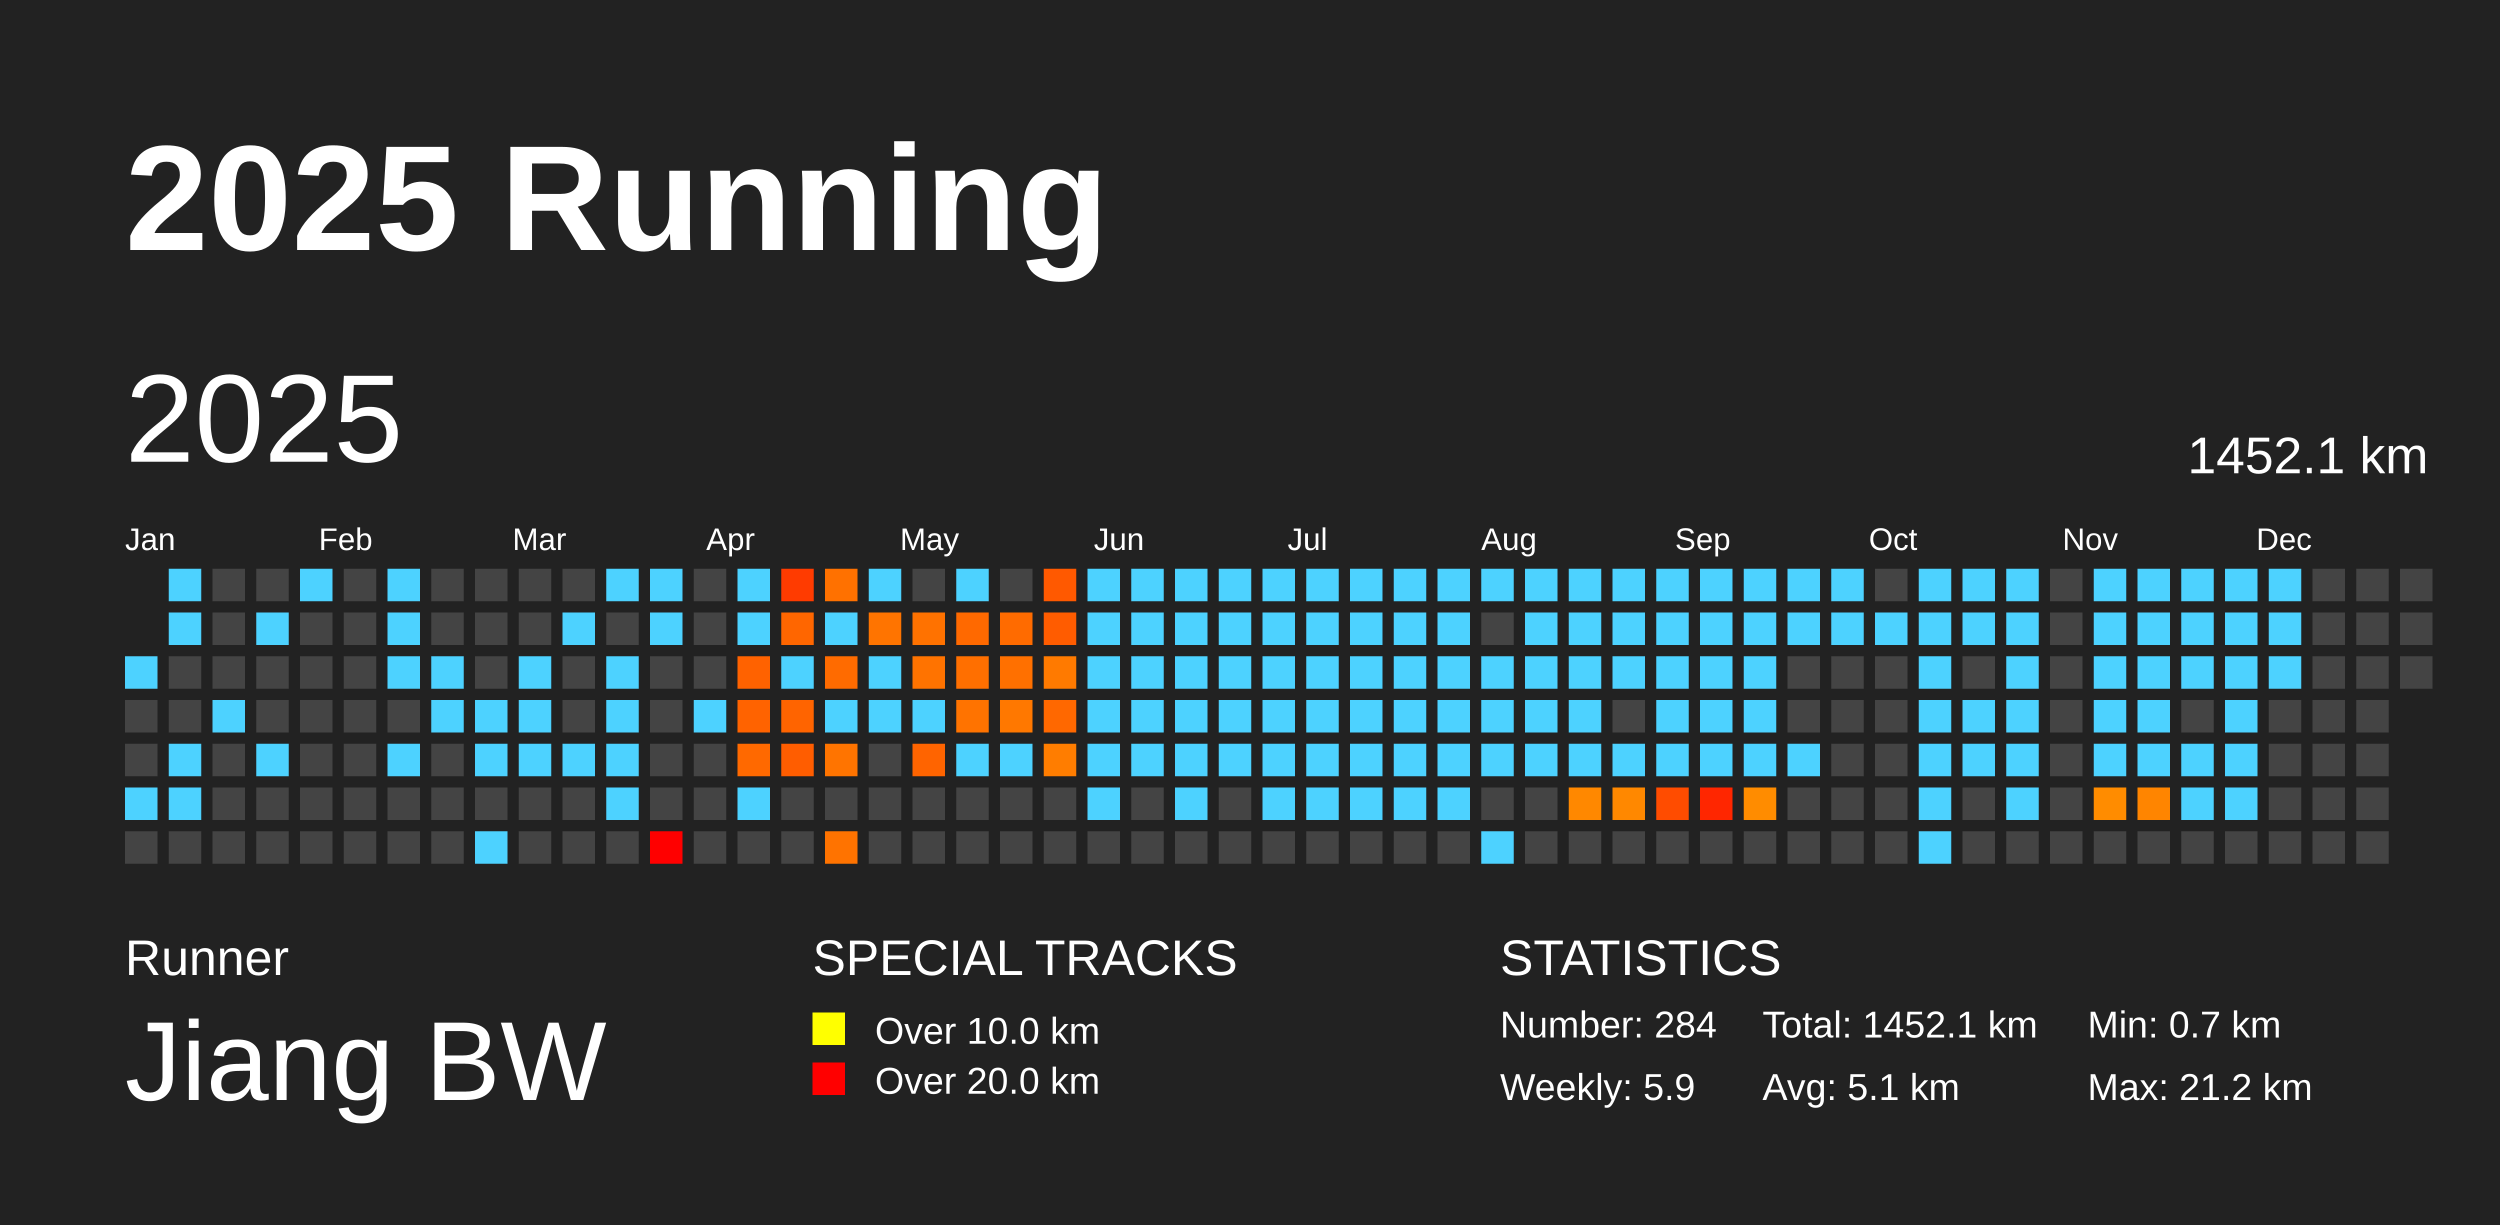
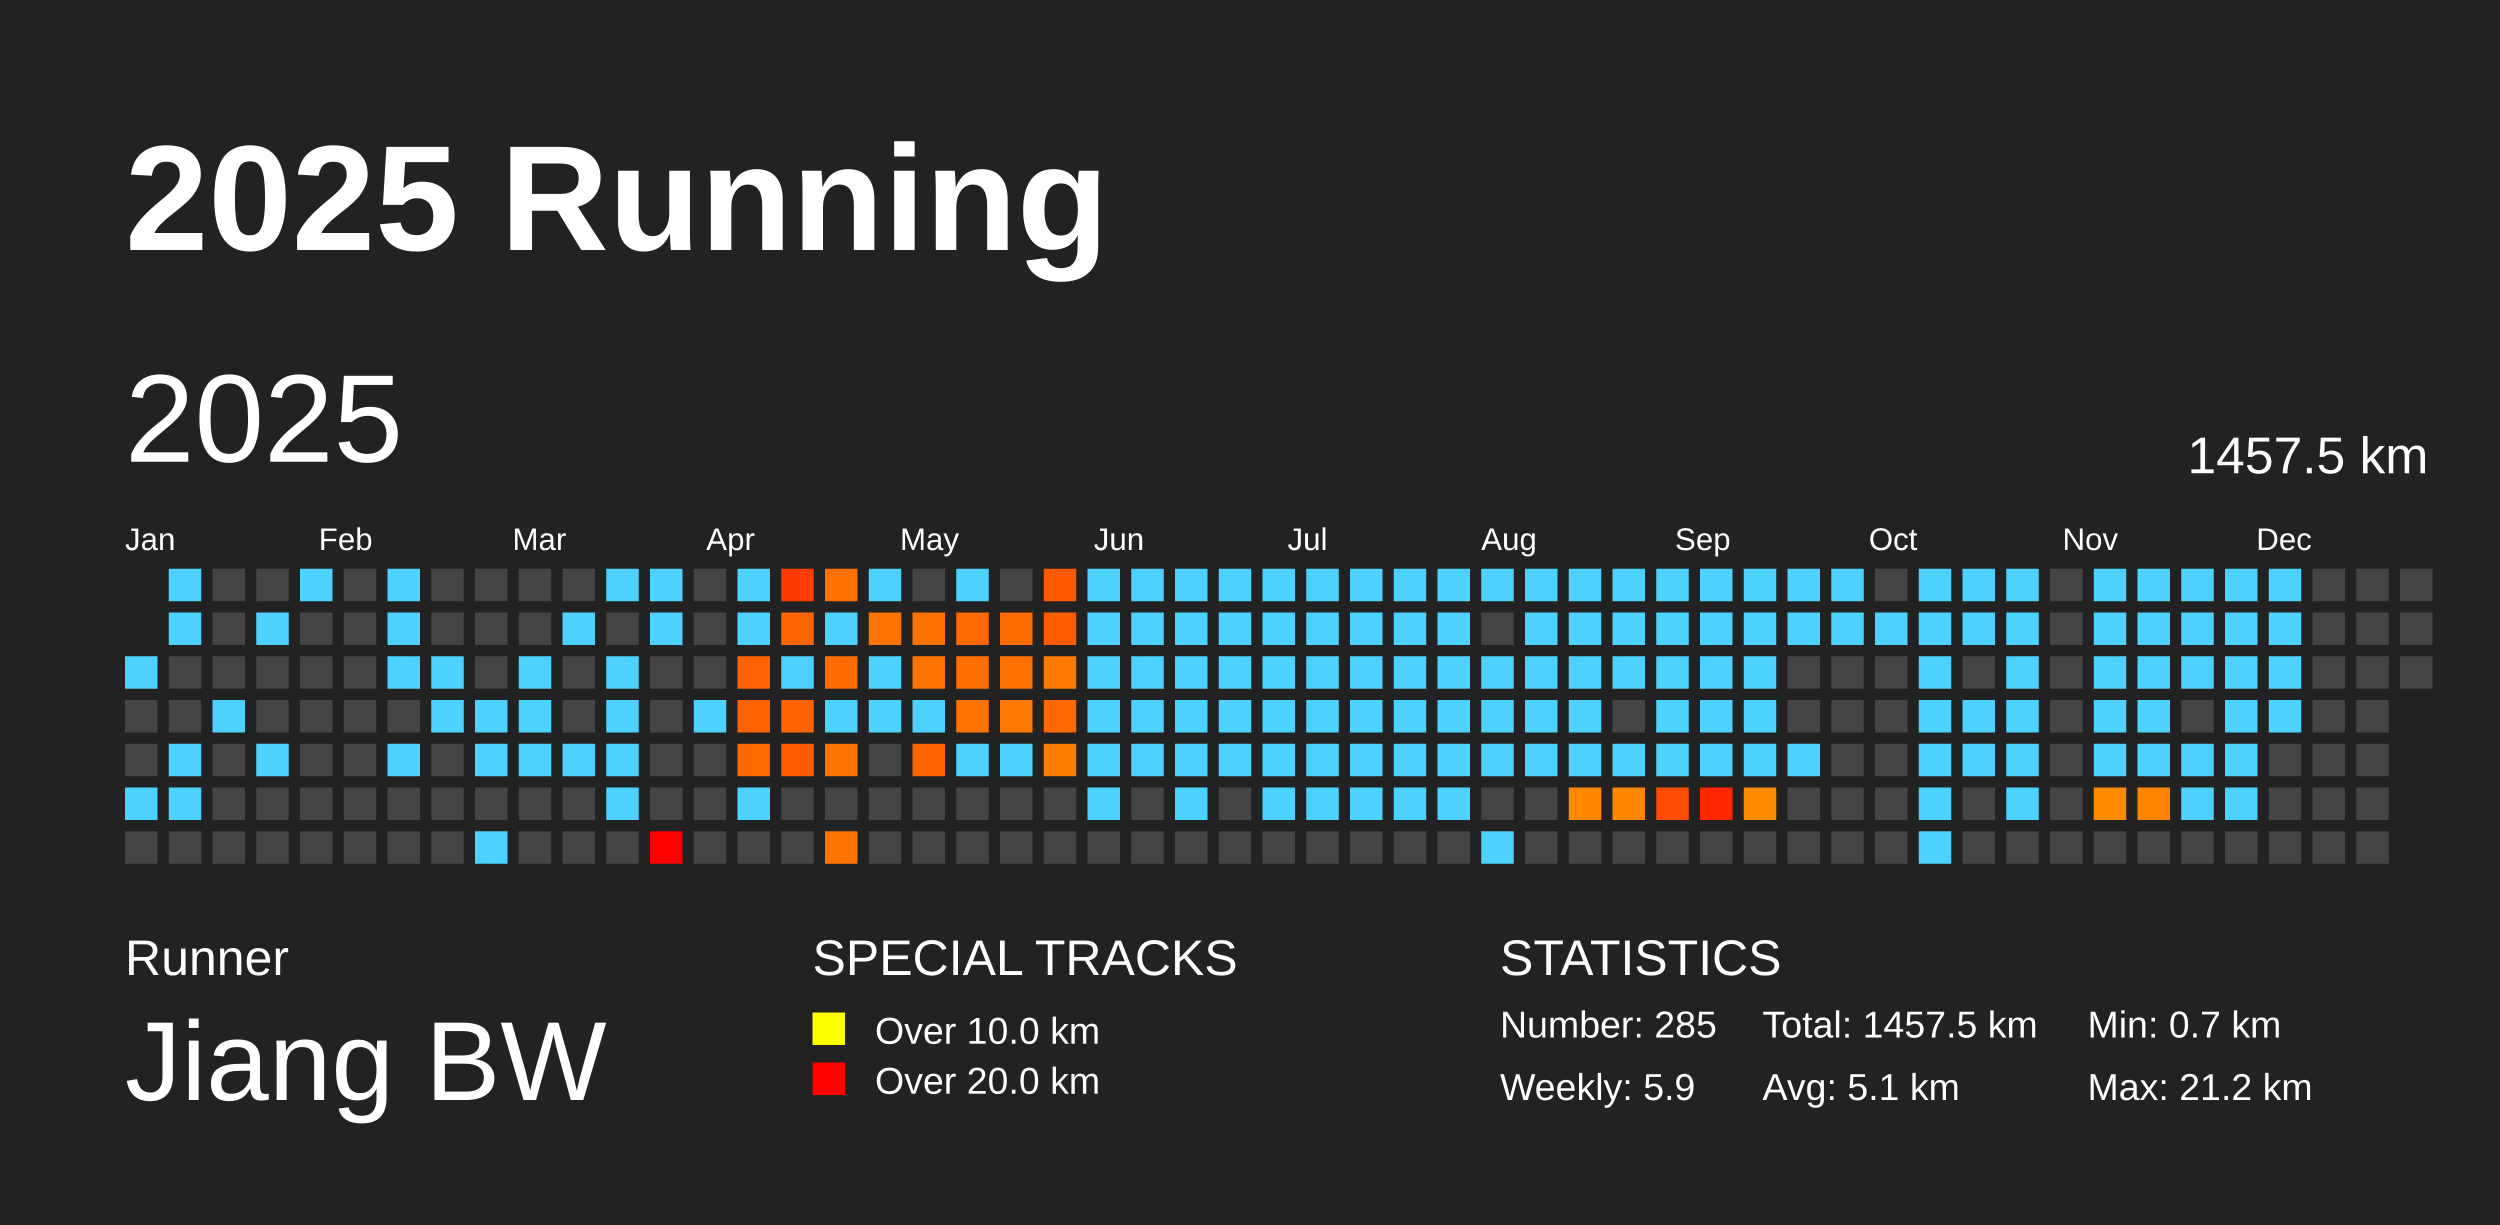
<svg xmlns="http://www.w3.org/2000/svg" baseProfile="full" height="98mm" version="1.1" viewBox="0,0,200,98" width="200mm">
  <defs />
  <rect fill="#222222" height="98" width="200" x="0" y="0" />
  <text fill="#FFFFFF" style="font-size:12px; font-family:Arial; font-weight:bold;" x="10" y="20">2025 Running</text>
  <text fill="#FFFFFF" style="font-size:4px; font-family:Arial" x="10" y="78">Runner</text>
  <text fill="#FFFFFF" style="font-size:9px; font-family:Arial" x="10" y="88">Jiang BW</text>
  <text fill="#FFFFFF" style="font-size:4px; font-family:Arial" x="65" y="78">SPECIAL TRACKS</text>
  <rect fill="yellow" height="2.6" width="2.6" x="65" y="81" />
  <text fill="#FFFFFF" style="font-size:3px; font-family:Arial" x="70" y="83.5">Over 10.0 km</text>
  <rect fill="red" height="2.6" width="2.6" x="65" y="85" />
  <text fill="#FFFFFF" style="font-size:3px; font-family:Arial" x="70" y="87.5">Over 20.0 km</text>
  <text fill="#FFFFFF" style="font-size:4px; font-family:Arial" x="120" y="78">STATISTICS</text>
-   <text fill="#FFFFFF" style="font-size:3px; font-family:Arial" x="120" y="83">Number: 284</text>
+   <text fill="#FFFFFF" style="font-size:3px; font-family:Arial" x="120" y="83">Number: 285</text>
  <text fill="#FFFFFF" style="font-size:3px; font-family:Arial" x="120" y="88">Weekly: 5.9</text>
-   <text fill="#FFFFFF" style="font-size:3px; font-family:Arial" x="141" y="83">Total: 1452.1 km</text>
+   <text fill="#FFFFFF" style="font-size:3px; font-family:Arial" x="141" y="83">Total: 1457.5 km</text>
  <text fill="#FFFFFF" style="font-size:3px; font-family:Arial" x="141" y="88">Avg: 5.1 km</text>
  <text fill="#FFFFFF" style="font-size:3px; font-family:Arial" x="167" y="83">Min: 0.7 km</text>
  <text fill="#FFFFFF" style="font-size:3px; font-family:Arial" x="167" y="88">Max: 21.2 km</text>
  <text dominant-baseline="hanging" fill="#FFFFFF" style="font-size:10.0px; font-family:Arial;" x="10" y="30">2025</text>
-   <text dominant-baseline="hanging" fill="#FFFFFF" style="font-size:4.125px; font-family:Arial;" x="175" y="35">1452.1 km</text>
+   <text dominant-baseline="hanging" fill="#FFFFFF" style="font-size:4.125px; font-family:Arial;" x="175" y="35">1457.5 km</text>
  <text fill="#FFFFFF" style="font-size:2.5px; font-family:Arial" x="10.0" y="44">Jan</text>
  <text fill="#FFFFFF" style="font-size:2.5px; font-family:Arial" x="25.5" y="44">Feb</text>
  <text fill="#FFFFFF" style="font-size:2.5px; font-family:Arial" x="41.0" y="44">Mar</text>
  <text fill="#FFFFFF" style="font-size:2.5px; font-family:Arial" x="56.5" y="44">Apr</text>
  <text fill="#FFFFFF" style="font-size:2.5px; font-family:Arial" x="72.0" y="44">May</text>
  <text fill="#FFFFFF" style="font-size:2.5px; font-family:Arial" x="87.5" y="44">Jun</text>
  <text fill="#FFFFFF" style="font-size:2.5px; font-family:Arial" x="103.0" y="44">Jul</text>
  <text fill="#FFFFFF" style="font-size:2.5px; font-family:Arial" x="118.5" y="44">Aug</text>
  <text fill="#FFFFFF" style="font-size:2.5px; font-family:Arial" x="134.0" y="44">Sep</text>
  <text fill="#FFFFFF" style="font-size:2.5px; font-family:Arial" x="149.5" y="44">Oct</text>
  <text fill="#FFFFFF" style="font-size:2.5px; font-family:Arial" x="165.0" y="44">Nov</text>
  <text fill="#FFFFFF" style="font-size:2.5px; font-family:Arial" x="180.5" y="44">Dec</text>
  <rect fill="#4dd2ff" height="2.6" width="2.6" x="10.0" y="52.5" />
  <rect fill="#444444" height="2.6" width="2.6" x="10.0" y="56.0" />
  <rect fill="#444444" height="2.6" width="2.6" x="10.0" y="59.5" />
  <rect fill="#4dd2ff" height="2.6" width="2.6" x="10.0" y="63.0" />
  <rect fill="#444444" height="2.6" width="2.6" x="10.0" y="66.5" />
  <rect fill="#4dd2ff" height="2.6" width="2.6" x="13.5" y="45.5" />
  <rect fill="#4dd2ff" height="2.6" width="2.6" x="13.5" y="49.0" />
  <rect fill="#444444" height="2.6" width="2.6" x="13.5" y="52.5" />
  <rect fill="#444444" height="2.6" width="2.6" x="13.5" y="56.0" />
  <rect fill="#4dd2ff" height="2.6" width="2.6" x="13.5" y="59.5" />
  <rect fill="#4dd2ff" height="2.6" width="2.6" x="13.5" y="63.0" />
  <rect fill="#444444" height="2.6" width="2.6" x="13.5" y="66.5" />
  <rect fill="#444444" height="2.6" width="2.6" x="17.0" y="45.5" />
  <rect fill="#444444" height="2.6" width="2.6" x="17.0" y="49.0" />
  <rect fill="#444444" height="2.6" width="2.6" x="17.0" y="52.5" />
  <rect fill="#4dd2ff" height="2.6" width="2.6" x="17.0" y="56.0" />
  <rect fill="#444444" height="2.6" width="2.6" x="17.0" y="59.5" />
  <rect fill="#444444" height="2.6" width="2.6" x="17.0" y="63.0" />
  <rect fill="#444444" height="2.6" width="2.6" x="17.0" y="66.5" />
  <rect fill="#444444" height="2.6" width="2.6" x="20.5" y="45.5" />
  <rect fill="#4dd2ff" height="2.6" width="2.6" x="20.5" y="49.0" />
  <rect fill="#444444" height="2.6" width="2.6" x="20.5" y="52.5" />
  <rect fill="#444444" height="2.6" width="2.6" x="20.5" y="56.0" />
  <rect fill="#4dd2ff" height="2.6" width="2.6" x="20.5" y="59.5" />
  <rect fill="#444444" height="2.6" width="2.6" x="20.5" y="63.0" />
  <rect fill="#444444" height="2.6" width="2.6" x="20.5" y="66.5" />
  <rect fill="#4dd2ff" height="2.6" width="2.6" x="24.0" y="45.5" />
  <rect fill="#444444" height="2.6" width="2.6" x="24.0" y="49.0" />
  <rect fill="#444444" height="2.6" width="2.6" x="24.0" y="52.5" />
  <rect fill="#444444" height="2.6" width="2.6" x="24.0" y="56.0" />
  <rect fill="#444444" height="2.6" width="2.6" x="24.0" y="59.5" />
  <rect fill="#444444" height="2.6" width="2.6" x="24.0" y="63.0" />
  <rect fill="#444444" height="2.6" width="2.6" x="24.0" y="66.5" />
  <rect fill="#444444" height="2.6" width="2.6" x="27.5" y="45.5" />
  <rect fill="#444444" height="2.6" width="2.6" x="27.5" y="49.0" />
  <rect fill="#444444" height="2.6" width="2.6" x="27.5" y="52.5" />
  <rect fill="#444444" height="2.6" width="2.6" x="27.5" y="56.0" />
  <rect fill="#444444" height="2.6" width="2.6" x="27.5" y="59.5" />
  <rect fill="#444444" height="2.6" width="2.6" x="27.5" y="63.0" />
  <rect fill="#444444" height="2.6" width="2.6" x="27.5" y="66.5" />
  <rect fill="#4dd2ff" height="2.6" width="2.6" x="31.0" y="45.5" />
  <rect fill="#4dd2ff" height="2.6" width="2.6" x="31.0" y="49.0" />
  <rect fill="#4dd2ff" height="2.6" width="2.6" x="31.0" y="52.5" />
  <rect fill="#444444" height="2.6" width="2.6" x="31.0" y="56.0" />
  <rect fill="#4dd2ff" height="2.6" width="2.6" x="31.0" y="59.5" />
  <rect fill="#444444" height="2.6" width="2.6" x="31.0" y="63.0" />
  <rect fill="#444444" height="2.6" width="2.6" x="31.0" y="66.5" />
  <rect fill="#444444" height="2.6" width="2.6" x="34.5" y="45.5" />
  <rect fill="#444444" height="2.6" width="2.6" x="34.5" y="49.0" />
  <rect fill="#4dd2ff" height="2.6" width="2.6" x="34.5" y="52.5" />
  <rect fill="#4dd2ff" height="2.6" width="2.6" x="34.5" y="56.0" />
  <rect fill="#444444" height="2.6" width="2.6" x="34.5" y="59.5" />
  <rect fill="#444444" height="2.6" width="2.6" x="34.5" y="63.0" />
  <rect fill="#444444" height="2.6" width="2.6" x="34.5" y="66.5" />
  <rect fill="#444444" height="2.6" width="2.6" x="38.0" y="45.5" />
  <rect fill="#444444" height="2.6" width="2.6" x="38.0" y="49.0" />
  <rect fill="#444444" height="2.6" width="2.6" x="38.0" y="52.5" />
  <rect fill="#4dd2ff" height="2.6" width="2.6" x="38.0" y="56.0" />
  <rect fill="#4dd2ff" height="2.6" width="2.6" x="38.0" y="59.5" />
  <rect fill="#444444" height="2.6" width="2.6" x="38.0" y="63.0" />
  <rect fill="#4dd2ff" height="2.6" width="2.6" x="38.0" y="66.5" />
  <rect fill="#444444" height="2.6" width="2.6" x="41.5" y="45.5" />
  <rect fill="#444444" height="2.6" width="2.6" x="41.5" y="49.0" />
  <rect fill="#4dd2ff" height="2.6" width="2.6" x="41.5" y="52.5" />
  <rect fill="#4dd2ff" height="2.6" width="2.6" x="41.5" y="56.0" />
  <rect fill="#4dd2ff" height="2.6" width="2.6" x="41.5" y="59.5" />
  <rect fill="#444444" height="2.6" width="2.6" x="41.5" y="63.0" />
  <rect fill="#444444" height="2.6" width="2.6" x="41.5" y="66.5" />
  <rect fill="#444444" height="2.6" width="2.6" x="45.0" y="45.5" />
  <rect fill="#4dd2ff" height="2.6" width="2.6" x="45.0" y="49.0" />
  <rect fill="#444444" height="2.6" width="2.6" x="45.0" y="52.5" />
  <rect fill="#444444" height="2.6" width="2.6" x="45.0" y="56.0" />
  <rect fill="#4dd2ff" height="2.6" width="2.6" x="45.0" y="59.5" />
  <rect fill="#444444" height="2.6" width="2.6" x="45.0" y="63.0" />
  <rect fill="#444444" height="2.6" width="2.6" x="45.0" y="66.5" />
  <rect fill="#4dd2ff" height="2.6" width="2.6" x="48.5" y="45.5" />
  <rect fill="#444444" height="2.6" width="2.6" x="48.5" y="49.0" />
  <rect fill="#4dd2ff" height="2.6" width="2.6" x="48.5" y="52.5" />
  <rect fill="#4dd2ff" height="2.6" width="2.6" x="48.5" y="56.0" />
  <rect fill="#4dd2ff" height="2.6" width="2.6" x="48.5" y="59.5" />
  <rect fill="#4dd2ff" height="2.6" width="2.6" x="48.5" y="63.0" />
  <rect fill="#444444" height="2.6" width="2.6" x="48.5" y="66.5" />
  <rect fill="#4dd2ff" height="2.6" width="2.6" x="52.0" y="45.5" />
  <rect fill="#4dd2ff" height="2.6" width="2.6" x="52.0" y="49.0" />
  <rect fill="#444444" height="2.6" width="2.6" x="52.0" y="52.5" />
  <rect fill="#444444" height="2.6" width="2.6" x="52.0" y="56.0" />
  <rect fill="#444444" height="2.6" width="2.6" x="52.0" y="59.5" />
  <rect fill="#444444" height="2.6" width="2.6" x="52.0" y="63.0" />
  <rect fill="red" height="2.6" width="2.6" x="52.0" y="66.5" />
  <rect fill="#444444" height="2.6" width="2.6" x="55.5" y="45.5" />
  <rect fill="#444444" height="2.6" width="2.6" x="55.5" y="49.0" />
  <rect fill="#444444" height="2.6" width="2.6" x="55.5" y="52.5" />
  <rect fill="#4dd2ff" height="2.6" width="2.6" x="55.5" y="56.0" />
  <rect fill="#444444" height="2.6" width="2.6" x="55.5" y="59.5" />
  <rect fill="#444444" height="2.6" width="2.6" x="55.5" y="63.0" />
  <rect fill="#444444" height="2.6" width="2.6" x="55.5" y="66.5" />
  <rect fill="#4dd2ff" height="2.6" width="2.6" x="59.0" y="45.5" />
  <rect fill="#4dd2ff" height="2.6" width="2.6" x="59.0" y="49.0" />
  <rect fill="#ff6200" height="2.6" width="2.6" x="59.0" y="52.5" />
  <rect fill="#ff6300" height="2.6" width="2.6" x="59.0" y="56.0" />
  <rect fill="#ff6900" height="2.6" width="2.6" x="59.0" y="59.5" />
  <rect fill="#4dd2ff" height="2.6" width="2.6" x="59.0" y="63.0" />
  <rect fill="#444444" height="2.6" width="2.6" x="59.0" y="66.5" />
  <rect fill="#ff3b00" height="2.6" width="2.6" x="62.5" y="45.5" />
  <rect fill="#ff6600" height="2.6" width="2.6" x="62.5" y="49.0" />
  <rect fill="#4dd2ff" height="2.6" width="2.6" x="62.5" y="52.5" />
  <rect fill="#ff6400" height="2.6" width="2.6" x="62.5" y="56.0" />
  <rect fill="#ff5d00" height="2.6" width="2.6" x="62.5" y="59.5" />
  <rect fill="#444444" height="2.6" width="2.6" x="62.5" y="63.0" />
  <rect fill="#444444" height="2.6" width="2.6" x="62.5" y="66.5" />
  <rect fill="#ff7100" height="2.6" width="2.6" x="66.0" y="45.5" />
  <rect fill="#4dd2ff" height="2.6" width="2.6" x="66.0" y="49.0" />
  <rect fill="#ff6b00" height="2.6" width="2.6" x="66.0" y="52.5" />
  <rect fill="#4dd2ff" height="2.6" width="2.6" x="66.0" y="56.0" />
  <rect fill="#ff7400" height="2.6" width="2.6" x="66.0" y="59.5" />
  <rect fill="#444444" height="2.6" width="2.6" x="66.0" y="63.0" />
  <rect fill="#ff7300" height="2.6" width="2.6" x="66.0" y="66.5" />
  <rect fill="#4dd2ff" height="2.6" width="2.6" x="69.5" y="45.5" />
  <rect fill="#ff7400" height="2.6" width="2.6" x="69.5" y="49.0" />
  <rect fill="#4dd2ff" height="2.6" width="2.6" x="69.5" y="52.5" />
  <rect fill="#4dd2ff" height="2.6" width="2.6" x="69.5" y="56.0" />
  <rect fill="#444444" height="2.6" width="2.6" x="69.5" y="59.5" />
  <rect fill="#444444" height="2.6" width="2.6" x="69.5" y="63.0" />
  <rect fill="#444444" height="2.6" width="2.6" x="69.5" y="66.5" />
  <rect fill="#444444" height="2.6" width="2.6" x="73.0" y="45.5" />
  <rect fill="#ff7200" height="2.6" width="2.6" x="73.0" y="49.0" />
  <rect fill="#ff7300" height="2.6" width="2.6" x="73.0" y="52.5" />
  <rect fill="#4dd2ff" height="2.6" width="2.6" x="73.0" y="56.0" />
  <rect fill="#ff6400" height="2.6" width="2.6" x="73.0" y="59.5" />
  <rect fill="#444444" height="2.6" width="2.6" x="73.0" y="63.0" />
  <rect fill="#444444" height="2.6" width="2.6" x="73.0" y="66.5" />
  <rect fill="#4dd2ff" height="2.6" width="2.6" x="76.5" y="45.5" />
  <rect fill="#ff6900" height="2.6" width="2.6" x="76.5" y="49.0" />
  <rect fill="#ff6f00" height="2.6" width="2.6" x="76.5" y="52.5" />
  <rect fill="#ff7300" height="2.6" width="2.6" x="76.5" y="56.0" />
  <rect fill="#4dd2ff" height="2.6" width="2.6" x="76.5" y="59.5" />
  <rect fill="#444444" height="2.6" width="2.6" x="76.5" y="63.0" />
  <rect fill="#444444" height="2.6" width="2.6" x="76.5" y="66.5" />
  <rect fill="#444444" height="2.6" width="2.6" x="80.0" y="45.5" />
  <rect fill="#ff6b00" height="2.6" width="2.6" x="80.0" y="49.0" />
  <rect fill="#ff7000" height="2.6" width="2.6" x="80.0" y="52.5" />
  <rect fill="#ff7800" height="2.6" width="2.6" x="80.0" y="56.0" />
  <rect fill="#4dd2ff" height="2.6" width="2.6" x="80.0" y="59.5" />
  <rect fill="#444444" height="2.6" width="2.6" x="80.0" y="63.0" />
  <rect fill="#444444" height="2.6" width="2.6" x="80.0" y="66.5" />
  <rect fill="#ff5900" height="2.6" width="2.6" x="83.5" y="45.5" />
  <rect fill="#ff5c00" height="2.6" width="2.6" x="83.5" y="49.0" />
  <rect fill="#ff7a00" height="2.6" width="2.6" x="83.5" y="52.5" />
  <rect fill="#ff6800" height="2.6" width="2.6" x="83.5" y="56.0" />
  <rect fill="#ff7d00" height="2.6" width="2.6" x="83.5" y="59.5" />
  <rect fill="#444444" height="2.6" width="2.6" x="83.5" y="63.0" />
  <rect fill="#444444" height="2.6" width="2.6" x="83.5" y="66.5" />
  <rect fill="#4dd2ff" height="2.6" width="2.6" x="87.0" y="45.5" />
  <rect fill="#4dd2ff" height="2.6" width="2.6" x="87.0" y="49.0" />
  <rect fill="#4dd2ff" height="2.6" width="2.6" x="87.0" y="52.5" />
  <rect fill="#4dd2ff" height="2.6" width="2.6" x="87.0" y="56.0" />
  <rect fill="#4dd2ff" height="2.6" width="2.6" x="87.0" y="59.5" />
  <rect fill="#4dd2ff" height="2.6" width="2.6" x="87.0" y="63.0" />
  <rect fill="#444444" height="2.6" width="2.6" x="87.0" y="66.5" />
  <rect fill="#4dd2ff" height="2.6" width="2.6" x="90.5" y="45.5" />
  <rect fill="#4dd2ff" height="2.6" width="2.6" x="90.5" y="49.0" />
  <rect fill="#4dd2ff" height="2.6" width="2.6" x="90.5" y="52.5" />
  <rect fill="#4dd2ff" height="2.6" width="2.6" x="90.5" y="56.0" />
  <rect fill="#4dd2ff" height="2.6" width="2.6" x="90.5" y="59.5" />
  <rect fill="#444444" height="2.6" width="2.6" x="90.5" y="63.0" />
  <rect fill="#444444" height="2.6" width="2.6" x="90.5" y="66.5" />
  <rect fill="#4dd2ff" height="2.6" width="2.6" x="94.0" y="45.5" />
  <rect fill="#4dd2ff" height="2.6" width="2.6" x="94.0" y="49.0" />
  <rect fill="#4dd2ff" height="2.6" width="2.6" x="94.0" y="52.5" />
  <rect fill="#4dd2ff" height="2.6" width="2.6" x="94.0" y="56.0" />
  <rect fill="#4dd2ff" height="2.6" width="2.6" x="94.0" y="59.5" />
  <rect fill="#4dd2ff" height="2.6" width="2.6" x="94.0" y="63.0" />
  <rect fill="#444444" height="2.6" width="2.6" x="94.0" y="66.5" />
  <rect fill="#4dd2ff" height="2.6" width="2.6" x="97.5" y="45.5" />
  <rect fill="#4dd2ff" height="2.6" width="2.6" x="97.5" y="49.0" />
  <rect fill="#4dd2ff" height="2.6" width="2.6" x="97.5" y="52.5" />
  <rect fill="#4dd2ff" height="2.6" width="2.6" x="97.5" y="56.0" />
  <rect fill="#4dd2ff" height="2.6" width="2.6" x="97.5" y="59.5" />
  <rect fill="#444444" height="2.6" width="2.6" x="97.5" y="63.0" />
  <rect fill="#444444" height="2.6" width="2.6" x="97.5" y="66.5" />
  <rect fill="#4dd2ff" height="2.6" width="2.6" x="101.0" y="45.5" />
  <rect fill="#4dd2ff" height="2.6" width="2.6" x="101.0" y="49.0" />
  <rect fill="#4dd2ff" height="2.6" width="2.6" x="101.0" y="52.5" />
  <rect fill="#4dd2ff" height="2.6" width="2.6" x="101.0" y="56.0" />
  <rect fill="#4dd2ff" height="2.6" width="2.6" x="101.0" y="59.5" />
  <rect fill="#4dd2ff" height="2.6" width="2.6" x="101.0" y="63.0" />
  <rect fill="#444444" height="2.6" width="2.6" x="101.0" y="66.5" />
  <rect fill="#4dd2ff" height="2.6" width="2.6" x="104.5" y="45.5" />
  <rect fill="#4dd2ff" height="2.6" width="2.6" x="104.5" y="49.0" />
  <rect fill="#4dd2ff" height="2.6" width="2.6" x="104.5" y="52.5" />
  <rect fill="#4dd2ff" height="2.6" width="2.6" x="104.5" y="56.0" />
  <rect fill="#4dd2ff" height="2.6" width="2.6" x="104.5" y="59.5" />
  <rect fill="#4dd2ff" height="2.6" width="2.6" x="104.5" y="63.0" />
  <rect fill="#444444" height="2.6" width="2.6" x="104.5" y="66.5" />
  <rect fill="#4dd2ff" height="2.6" width="2.6" x="108.0" y="45.5" />
  <rect fill="#4dd2ff" height="2.6" width="2.6" x="108.0" y="49.0" />
  <rect fill="#4dd2ff" height="2.6" width="2.6" x="108.0" y="52.5" />
  <rect fill="#4dd2ff" height="2.6" width="2.6" x="108.0" y="56.0" />
  <rect fill="#4dd2ff" height="2.6" width="2.6" x="108.0" y="59.5" />
  <rect fill="#4dd2ff" height="2.6" width="2.6" x="108.0" y="63.0" />
  <rect fill="#444444" height="2.6" width="2.6" x="108.0" y="66.5" />
  <rect fill="#4dd2ff" height="2.6" width="2.6" x="111.5" y="45.5" />
  <rect fill="#4dd2ff" height="2.6" width="2.6" x="111.5" y="49.0" />
  <rect fill="#4dd2ff" height="2.6" width="2.6" x="111.5" y="52.5" />
  <rect fill="#4dd2ff" height="2.6" width="2.6" x="111.5" y="56.0" />
  <rect fill="#4dd2ff" height="2.6" width="2.6" x="111.5" y="59.5" />
  <rect fill="#4dd2ff" height="2.6" width="2.6" x="111.5" y="63.0" />
  <rect fill="#444444" height="2.6" width="2.6" x="111.5" y="66.5" />
  <rect fill="#4dd2ff" height="2.6" width="2.6" x="115.0" y="45.5" />
  <rect fill="#4dd2ff" height="2.6" width="2.6" x="115.0" y="49.0" />
  <rect fill="#4dd2ff" height="2.6" width="2.6" x="115.0" y="52.5" />
  <rect fill="#4dd2ff" height="2.6" width="2.6" x="115.0" y="56.0" />
  <rect fill="#4dd2ff" height="2.6" width="2.6" x="115.0" y="59.5" />
  <rect fill="#4dd2ff" height="2.6" width="2.6" x="115.0" y="63.0" />
  <rect fill="#444444" height="2.6" width="2.6" x="115.0" y="66.5" />
  <rect fill="#4dd2ff" height="2.6" width="2.6" x="118.5" y="45.5" />
  <rect fill="#444444" height="2.6" width="2.6" x="118.5" y="49.0" />
  <rect fill="#4dd2ff" height="2.6" width="2.6" x="118.5" y="52.5" />
  <rect fill="#4dd2ff" height="2.6" width="2.6" x="118.5" y="56.0" />
  <rect fill="#4dd2ff" height="2.6" width="2.6" x="118.5" y="59.5" />
  <rect fill="#444444" height="2.6" width="2.6" x="118.5" y="63.0" />
  <rect fill="#4dd2ff" height="2.6" width="2.6" x="118.5" y="66.5" />
  <rect fill="#4dd2ff" height="2.6" width="2.6" x="122.0" y="45.5" />
  <rect fill="#4dd2ff" height="2.6" width="2.6" x="122.0" y="49.0" />
  <rect fill="#4dd2ff" height="2.6" width="2.6" x="122.0" y="52.5" />
  <rect fill="#4dd2ff" height="2.6" width="2.6" x="122.0" y="56.0" />
  <rect fill="#4dd2ff" height="2.6" width="2.6" x="122.0" y="59.5" />
  <rect fill="#444444" height="2.6" width="2.6" x="122.0" y="63.0" />
  <rect fill="#444444" height="2.6" width="2.6" x="122.0" y="66.5" />
  <rect fill="#4dd2ff" height="2.6" width="2.6" x="125.5" y="45.5" />
  <rect fill="#4dd2ff" height="2.6" width="2.6" x="125.5" y="49.0" />
  <rect fill="#4dd2ff" height="2.6" width="2.6" x="125.5" y="52.5" />
  <rect fill="#4dd2ff" height="2.6" width="2.6" x="125.5" y="56.0" />
  <rect fill="#4dd2ff" height="2.6" width="2.6" x="125.5" y="59.5" />
  <rect fill="#ff8800" height="2.6" width="2.6" x="125.5" y="63.0" />
  <rect fill="#444444" height="2.6" width="2.6" x="125.5" y="66.5" />
  <rect fill="#4dd2ff" height="2.6" width="2.6" x="129.0" y="45.5" />
  <rect fill="#4dd2ff" height="2.6" width="2.6" x="129.0" y="49.0" />
  <rect fill="#4dd2ff" height="2.6" width="2.6" x="129.0" y="52.5" />
  <rect fill="#444444" height="2.6" width="2.6" x="129.0" y="56.0" />
  <rect fill="#4dd2ff" height="2.6" width="2.6" x="129.0" y="59.5" />
  <rect fill="#ff8800" height="2.6" width="2.6" x="129.0" y="63.0" />
  <rect fill="#444444" height="2.6" width="2.6" x="129.0" y="66.5" />
  <rect fill="#4dd2ff" height="2.6" width="2.6" x="132.5" y="45.5" />
  <rect fill="#4dd2ff" height="2.6" width="2.6" x="132.5" y="49.0" />
  <rect fill="#4dd2ff" height="2.6" width="2.6" x="132.5" y="52.5" />
  <rect fill="#4dd2ff" height="2.6" width="2.6" x="132.5" y="56.0" />
  <rect fill="#4dd2ff" height="2.6" width="2.6" x="132.5" y="59.5" />
  <rect fill="#ff4c00" height="2.6" width="2.6" x="132.5" y="63.0" />
  <rect fill="#444444" height="2.6" width="2.6" x="132.5" y="66.5" />
  <rect fill="#4dd2ff" height="2.6" width="2.6" x="136.0" y="45.5" />
  <rect fill="#4dd2ff" height="2.6" width="2.6" x="136.0" y="49.0" />
  <rect fill="#4dd2ff" height="2.6" width="2.6" x="136.0" y="52.5" />
  <rect fill="#4dd2ff" height="2.6" width="2.6" x="136.0" y="56.0" />
  <rect fill="#4dd2ff" height="2.6" width="2.6" x="136.0" y="59.5" />
  <rect fill="#ff2600" height="2.6" width="2.6" x="136.0" y="63.0" />
  <rect fill="#444444" height="2.6" width="2.6" x="136.0" y="66.5" />
  <rect fill="#4dd2ff" height="2.6" width="2.6" x="139.5" y="45.5" />
  <rect fill="#4dd2ff" height="2.6" width="2.6" x="139.5" y="49.0" />
  <rect fill="#4dd2ff" height="2.6" width="2.6" x="139.5" y="52.5" />
  <rect fill="#4dd2ff" height="2.6" width="2.6" x="139.5" y="56.0" />
  <rect fill="#4dd2ff" height="2.6" width="2.6" x="139.5" y="59.5" />
  <rect fill="#ff8c00" height="2.6" width="2.6" x="139.5" y="63.0" />
  <rect fill="#444444" height="2.6" width="2.6" x="139.5" y="66.5" />
  <rect fill="#4dd2ff" height="2.6" width="2.6" x="143.0" y="45.5" />
  <rect fill="#4dd2ff" height="2.6" width="2.6" x="143.0" y="49.0" />
  <rect fill="#444444" height="2.6" width="2.6" x="143.0" y="52.5" />
  <rect fill="#444444" height="2.6" width="2.6" x="143.0" y="56.0" />
  <rect fill="#4dd2ff" height="2.6" width="2.6" x="143.0" y="59.5" />
  <rect fill="#444444" height="2.6" width="2.6" x="143.0" y="63.0" />
  <rect fill="#444444" height="2.6" width="2.6" x="143.0" y="66.5" />
  <rect fill="#4dd2ff" height="2.6" width="2.6" x="146.5" y="45.5" />
  <rect fill="#4dd2ff" height="2.6" width="2.6" x="146.5" y="49.0" />
  <rect fill="#444444" height="2.6" width="2.6" x="146.5" y="52.5" />
  <rect fill="#444444" height="2.6" width="2.6" x="146.5" y="56.0" />
  <rect fill="#444444" height="2.6" width="2.6" x="146.5" y="59.5" />
  <rect fill="#444444" height="2.6" width="2.6" x="146.5" y="63.0" />
  <rect fill="#444444" height="2.6" width="2.6" x="146.5" y="66.5" />
  <rect fill="#444444" height="2.6" width="2.6" x="150.0" y="45.5" />
  <rect fill="#4dd2ff" height="2.6" width="2.6" x="150.0" y="49.0" />
  <rect fill="#444444" height="2.6" width="2.6" x="150.0" y="52.5" />
  <rect fill="#444444" height="2.6" width="2.6" x="150.0" y="56.0" />
  <rect fill="#444444" height="2.6" width="2.6" x="150.0" y="59.5" />
  <rect fill="#444444" height="2.6" width="2.6" x="150.0" y="63.0" />
  <rect fill="#444444" height="2.6" width="2.6" x="150.0" y="66.5" />
  <rect fill="#4dd2ff" height="2.6" width="2.6" x="153.5" y="45.5" />
  <rect fill="#4dd2ff" height="2.6" width="2.6" x="153.5" y="49.0" />
  <rect fill="#4dd2ff" height="2.6" width="2.6" x="153.5" y="52.5" />
  <rect fill="#4dd2ff" height="2.6" width="2.6" x="153.5" y="56.0" />
  <rect fill="#4dd2ff" height="2.6" width="2.6" x="153.5" y="59.5" />
  <rect fill="#4dd2ff" height="2.6" width="2.6" x="153.5" y="63.0" />
  <rect fill="#4dd2ff" height="2.6" width="2.6" x="153.5" y="66.5" />
  <rect fill="#4dd2ff" height="2.6" width="2.6" x="157.0" y="45.5" />
  <rect fill="#4dd2ff" height="2.6" width="2.6" x="157.0" y="49.0" />
  <rect fill="#444444" height="2.6" width="2.6" x="157.0" y="52.5" />
  <rect fill="#4dd2ff" height="2.6" width="2.6" x="157.0" y="56.0" />
  <rect fill="#4dd2ff" height="2.6" width="2.6" x="157.0" y="59.5" />
  <rect fill="#444444" height="2.6" width="2.6" x="157.0" y="63.0" />
  <rect fill="#444444" height="2.6" width="2.6" x="157.0" y="66.5" />
  <rect fill="#4dd2ff" height="2.6" width="2.6" x="160.5" y="45.5" />
  <rect fill="#4dd2ff" height="2.6" width="2.6" x="160.5" y="49.0" />
  <rect fill="#4dd2ff" height="2.6" width="2.6" x="160.5" y="52.5" />
  <rect fill="#4dd2ff" height="2.6" width="2.6" x="160.5" y="56.0" />
  <rect fill="#4dd2ff" height="2.6" width="2.6" x="160.5" y="59.5" />
  <rect fill="#4dd2ff" height="2.6" width="2.6" x="160.5" y="63.0" />
  <rect fill="#444444" height="2.6" width="2.6" x="160.5" y="66.5" />
  <rect fill="#444444" height="2.6" width="2.6" x="164.0" y="45.5" />
  <rect fill="#444444" height="2.6" width="2.6" x="164.0" y="49.0" />
  <rect fill="#444444" height="2.6" width="2.6" x="164.0" y="52.5" />
  <rect fill="#444444" height="2.6" width="2.6" x="164.0" y="56.0" />
  <rect fill="#444444" height="2.6" width="2.6" x="164.0" y="59.5" />
  <rect fill="#444444" height="2.6" width="2.6" x="164.0" y="63.0" />
  <rect fill="#444444" height="2.6" width="2.6" x="164.0" y="66.5" />
  <rect fill="#4dd2ff" height="2.6" width="2.6" x="167.5" y="45.5" />
  <rect fill="#4dd2ff" height="2.6" width="2.6" x="167.5" y="49.0" />
  <rect fill="#4dd2ff" height="2.6" width="2.6" x="167.5" y="52.5" />
  <rect fill="#4dd2ff" height="2.6" width="2.6" x="167.5" y="56.0" />
  <rect fill="#4dd2ff" height="2.6" width="2.6" x="167.5" y="59.5" />
  <rect fill="#ff8c00" height="2.6" width="2.6" x="167.5" y="63.0" />
  <rect fill="#444444" height="2.6" width="2.6" x="167.5" y="66.5" />
  <rect fill="#4dd2ff" height="2.6" width="2.6" x="171.0" y="45.5" />
  <rect fill="#4dd2ff" height="2.6" width="2.6" x="171.0" y="49.0" />
  <rect fill="#4dd2ff" height="2.6" width="2.6" x="171.0" y="52.5" />
  <rect fill="#4dd2ff" height="2.6" width="2.6" x="171.0" y="56.0" />
  <rect fill="#4dd2ff" height="2.6" width="2.6" x="171.0" y="59.5" />
  <rect fill="#ff8500" height="2.6" width="2.6" x="171.0" y="63.0" />
  <rect fill="#444444" height="2.6" width="2.6" x="171.0" y="66.5" />
  <rect fill="#4dd2ff" height="2.6" width="2.6" x="174.5" y="45.5" />
  <rect fill="#4dd2ff" height="2.6" width="2.6" x="174.5" y="49.0" />
  <rect fill="#4dd2ff" height="2.6" width="2.6" x="174.5" y="52.5" />
  <rect fill="#444444" height="2.6" width="2.6" x="174.5" y="56.0" />
  <rect fill="#4dd2ff" height="2.6" width="2.6" x="174.5" y="59.5" />
  <rect fill="#4dd2ff" height="2.6" width="2.6" x="174.5" y="63.0" />
  <rect fill="#444444" height="2.6" width="2.6" x="174.5" y="66.5" />
  <rect fill="#4dd2ff" height="2.6" width="2.6" x="178.0" y="45.5" />
  <rect fill="#4dd2ff" height="2.6" width="2.6" x="178.0" y="49.0" />
  <rect fill="#4dd2ff" height="2.6" width="2.6" x="178.0" y="52.5" />
  <rect fill="#4dd2ff" height="2.6" width="2.6" x="178.0" y="56.0" />
  <rect fill="#4dd2ff" height="2.6" width="2.6" x="178.0" y="59.5" />
  <rect fill="#4dd2ff" height="2.6" width="2.6" x="178.0" y="63.0" />
  <rect fill="#444444" height="2.6" width="2.6" x="178.0" y="66.5" />
  <rect fill="#4dd2ff" height="2.6" width="2.6" x="181.5" y="45.5" />
  <rect fill="#4dd2ff" height="2.6" width="2.6" x="181.5" y="49.0" />
  <rect fill="#4dd2ff" height="2.6" width="2.6" x="181.5" y="52.5" />
-   <rect fill="#444444" height="2.6" width="2.6" x="181.5" y="56.0" />
+   <rect fill="#4dd2ff" height="2.6" width="2.6" x="181.5" y="56.0" />
  <rect fill="#444444" height="2.6" width="2.6" x="181.5" y="59.5" />
  <rect fill="#444444" height="2.6" width="2.6" x="181.5" y="63.0" />
  <rect fill="#444444" height="2.6" width="2.6" x="181.5" y="66.5" />
  <rect fill="#444444" height="2.6" width="2.6" x="185.0" y="45.5" />
  <rect fill="#444444" height="2.6" width="2.6" x="185.0" y="49.0" />
  <rect fill="#444444" height="2.6" width="2.6" x="185.0" y="52.5" />
  <rect fill="#444444" height="2.6" width="2.6" x="185.0" y="56.0" />
  <rect fill="#444444" height="2.6" width="2.6" x="185.0" y="59.5" />
  <rect fill="#444444" height="2.6" width="2.6" x="185.0" y="63.0" />
  <rect fill="#444444" height="2.6" width="2.6" x="185.0" y="66.5" />
  <rect fill="#444444" height="2.6" width="2.6" x="188.5" y="45.5" />
  <rect fill="#444444" height="2.6" width="2.6" x="188.5" y="49.0" />
  <rect fill="#444444" height="2.6" width="2.6" x="188.5" y="52.5" />
  <rect fill="#444444" height="2.6" width="2.6" x="188.5" y="56.0" />
  <rect fill="#444444" height="2.6" width="2.6" x="188.5" y="59.5" />
  <rect fill="#444444" height="2.6" width="2.6" x="188.5" y="63.0" />
  <rect fill="#444444" height="2.6" width="2.6" x="188.5" y="66.5" />
  <rect fill="#444444" height="2.6" width="2.6" x="192.0" y="45.5" />
  <rect fill="#444444" height="2.6" width="2.6" x="192.0" y="49.0" />
  <rect fill="#444444" height="2.6" width="2.6" x="192.0" y="52.5" />
</svg>
